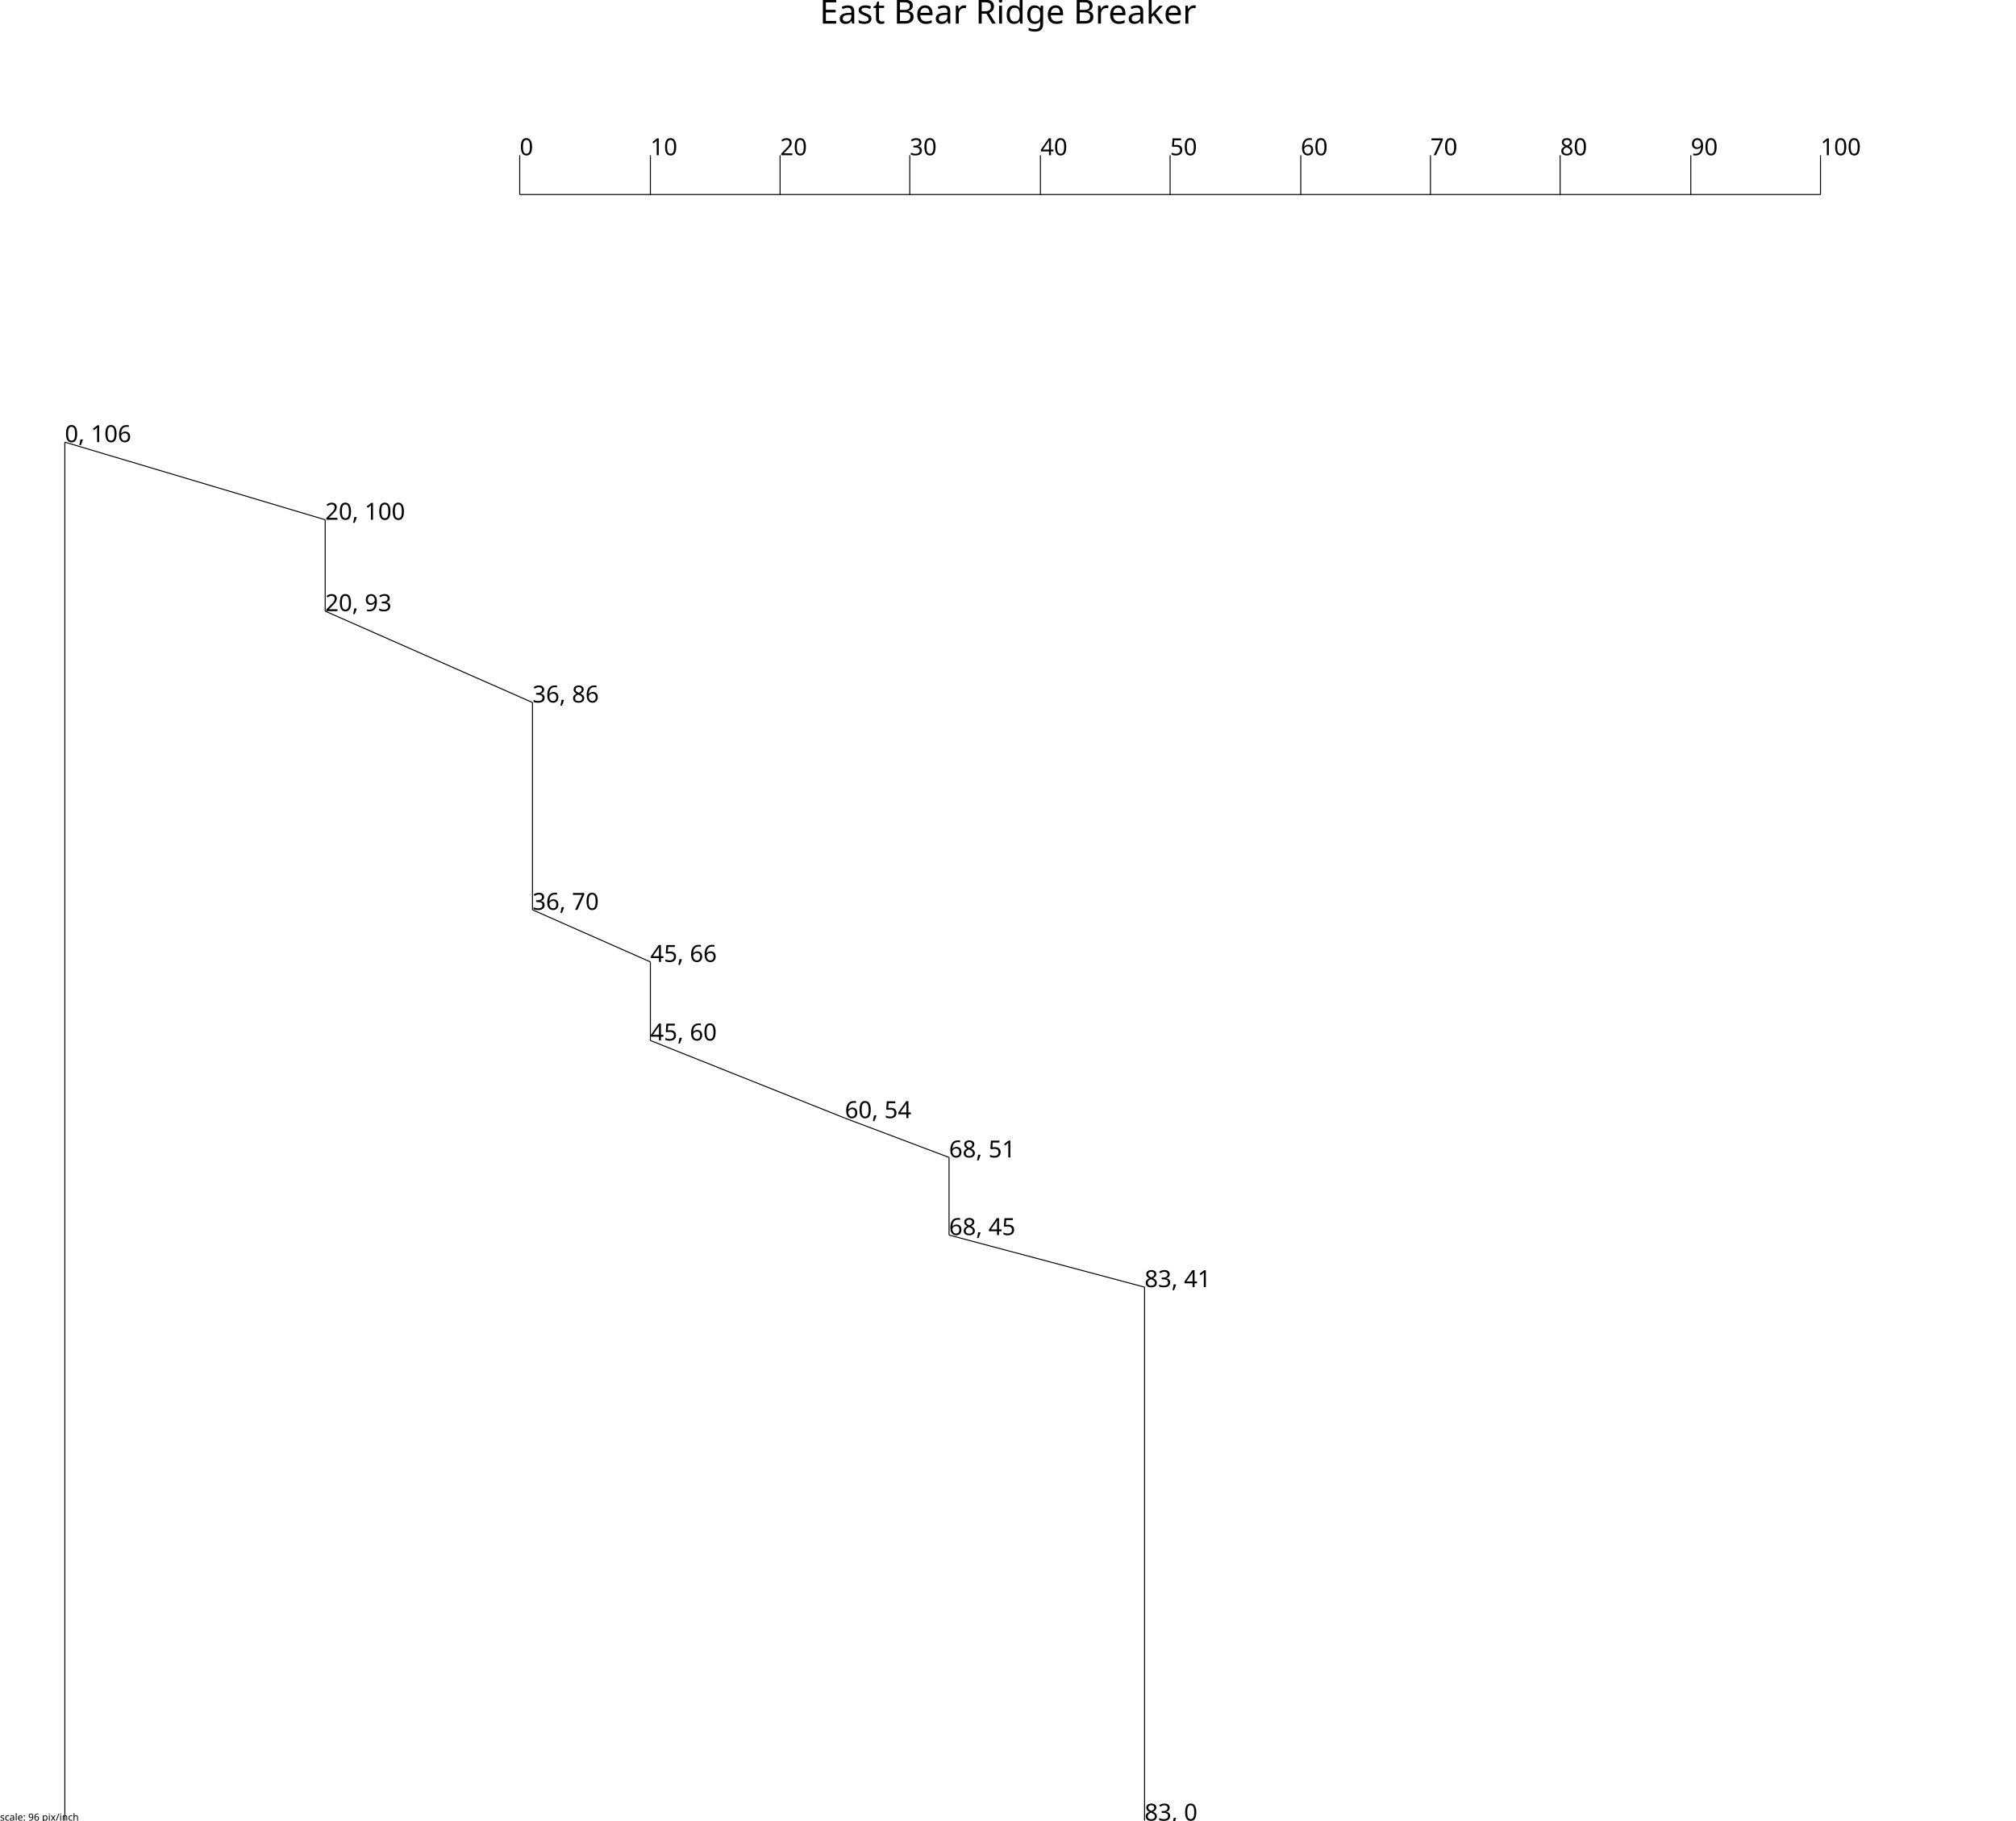
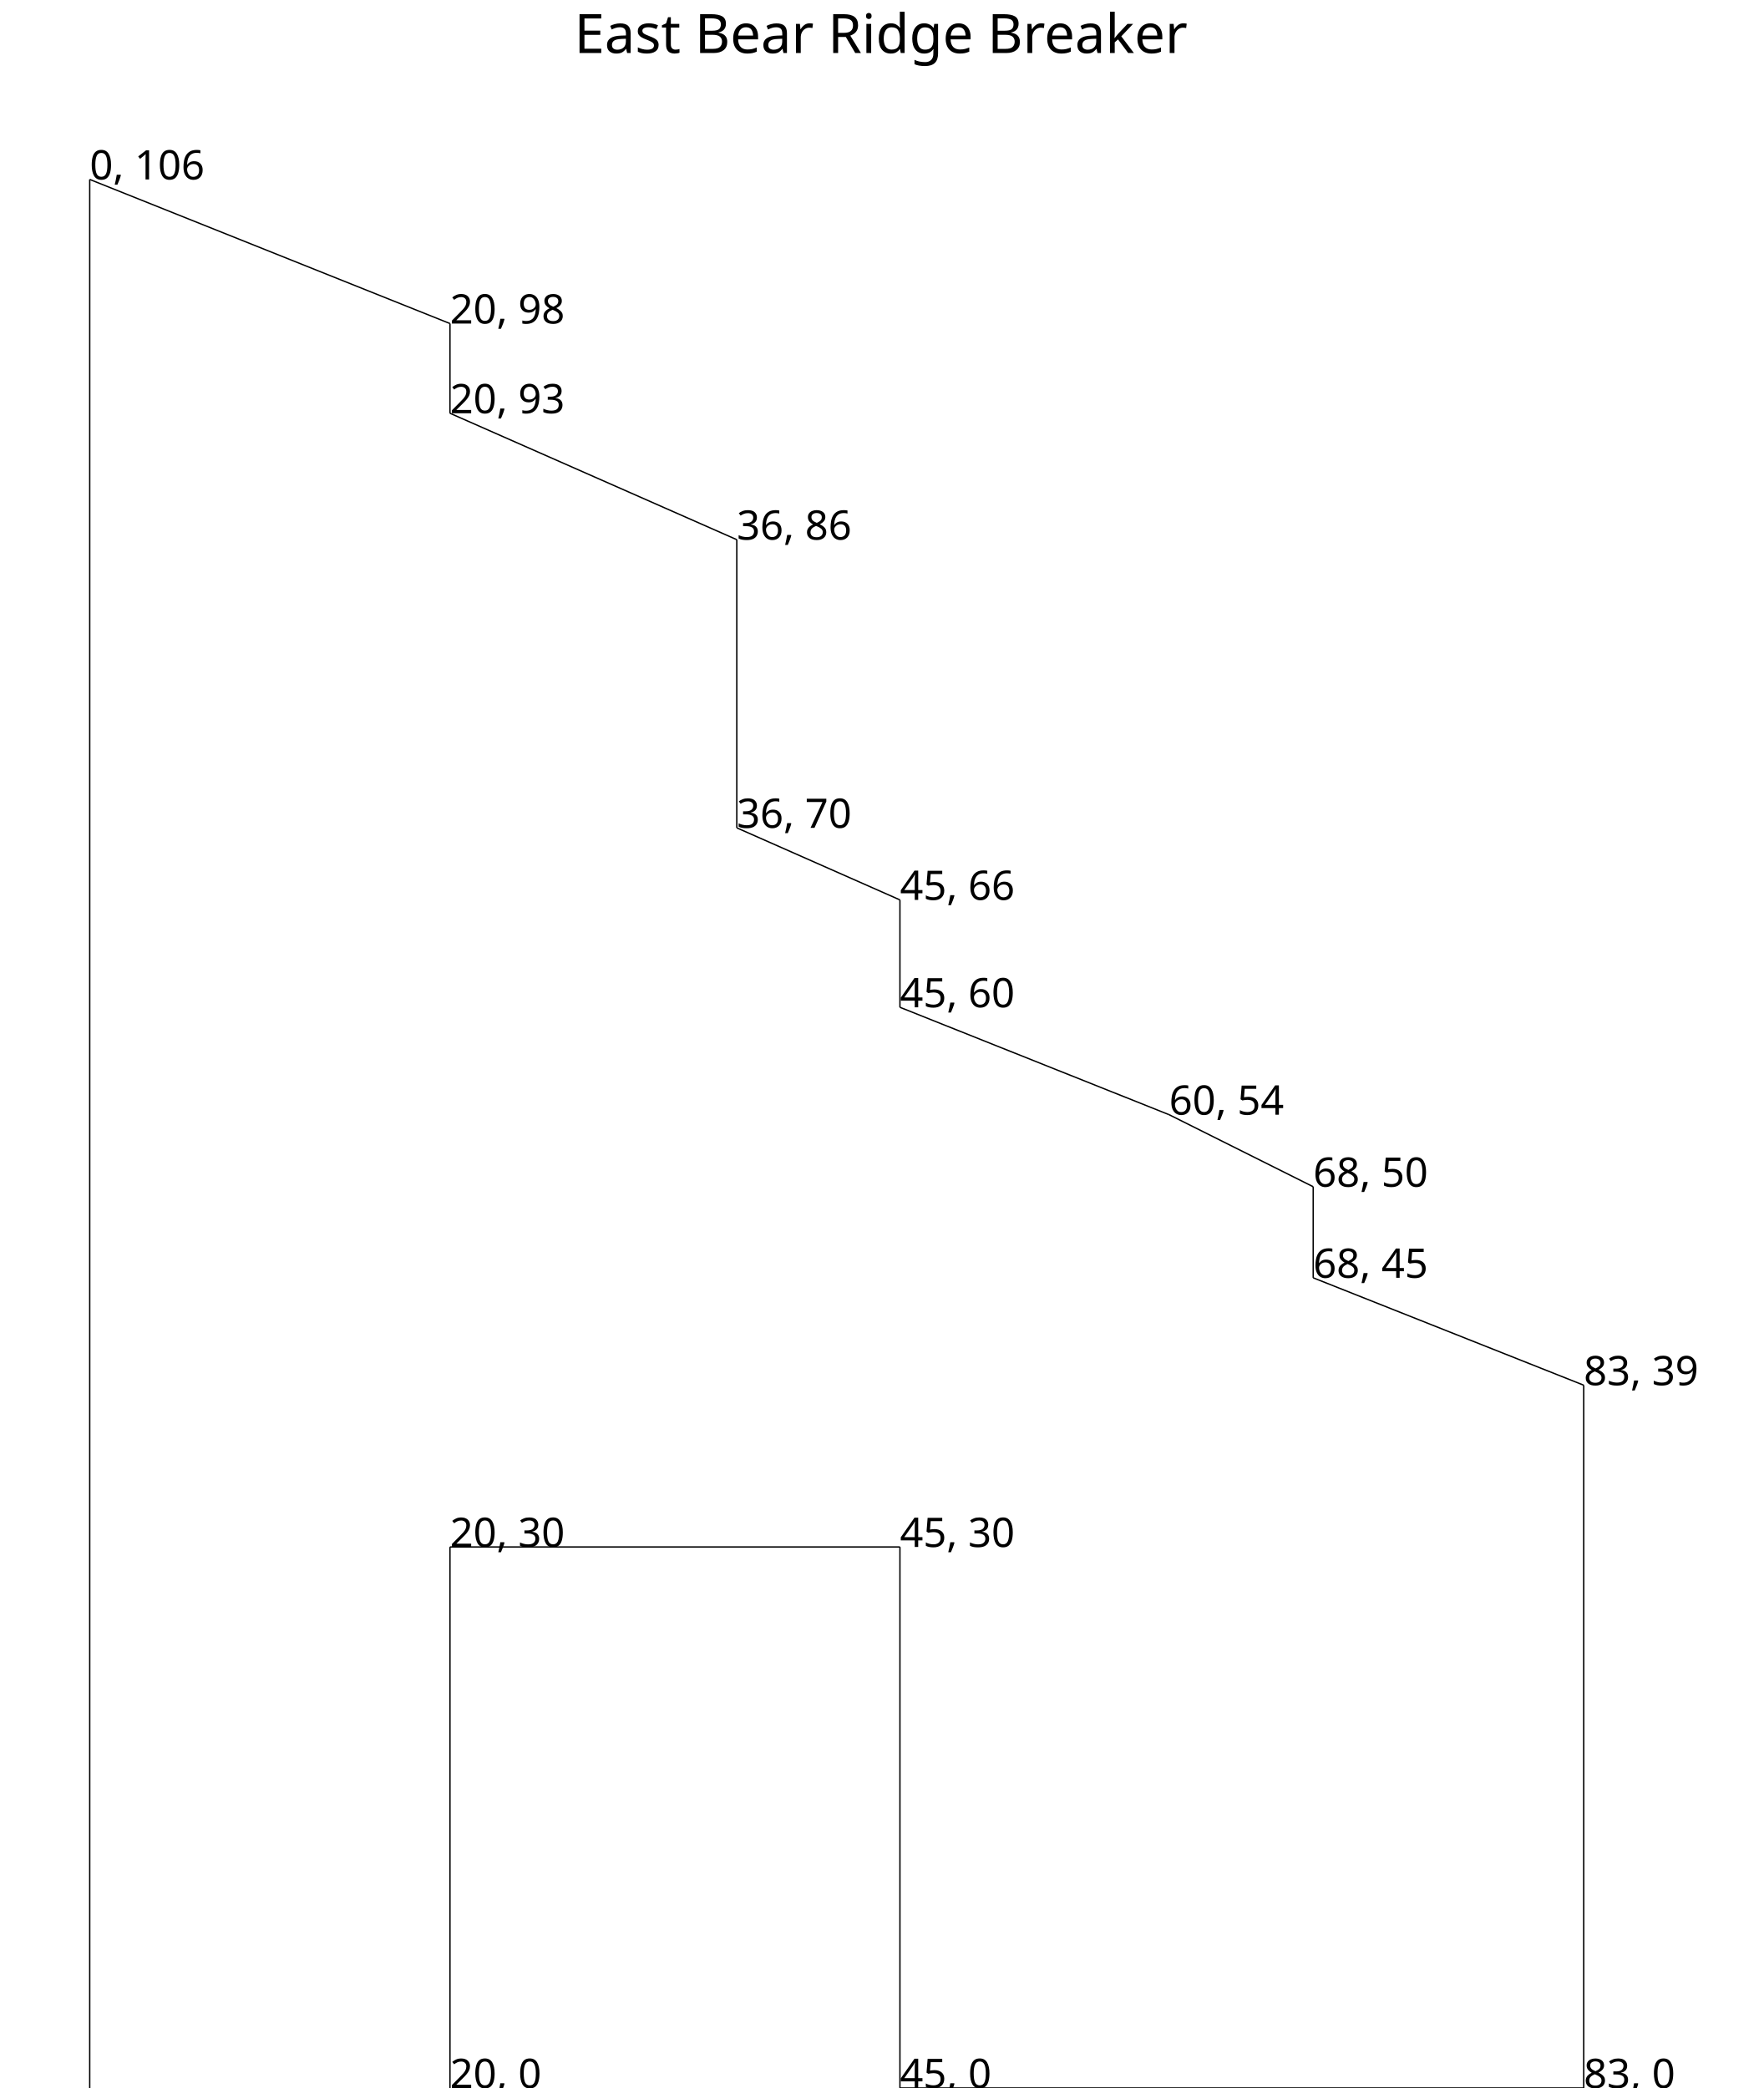
- <svg xmlns="http://www.w3.org/2000/svg" version="1.1" baseProfile="full" width="2052" height="1853">
-   <line x1="66" y1="1853" x2="66" y2="450" style="stroke:black;stroke-width:1" />
-   <text x="66" y="450" font-family="Verdana" font-size="24">0, 106</text>
-   <line x1="66" y1="450" x2="331" y2="529" style="stroke:black;stroke-width:1" />
-   <text x="331" y="529" font-family="Verdana" font-size="24">20, 100</text>
-   <line x1="331" y1="529" x2="331" y2="622" style="stroke:black;stroke-width:1" />
-   <text x="331" y="622" font-family="Verdana" font-size="24">20, 93</text>
-   <line x1="331" y1="622" x2="542" y2="715" style="stroke:black;stroke-width:1" />
-   <text x="542" y="715" font-family="Verdana" font-size="24">36, 86</text>
-   <line x1="542" y1="715" x2="542" y2="926" style="stroke:black;stroke-width:1" />
-   <text x="542" y="926" font-family="Verdana" font-size="24">36, 70</text>
-   <line x1="542" y1="926" x2="662" y2="979" style="stroke:black;stroke-width:1" />
-   <text x="662" y="979" font-family="Verdana" font-size="24">45, 66</text>
-   <line x1="662" y1="979" x2="662" y2="1059" style="stroke:black;stroke-width:1" />
-   <text x="662" y="1059" font-family="Verdana" font-size="24">45, 60</text>
-   <line x1="662" y1="1059" x2="860" y2="1138" style="stroke:black;stroke-width:1" />
-   <text x="860" y="1138" font-family="Verdana" font-size="24">60, 54</text>
-   <line x1="860" y1="1138" x2="966" y2="1178" style="stroke:black;stroke-width:1" />
-   <text x="966" y="1178" font-family="Verdana" font-size="24">68, 51</text>
-   <line x1="966" y1="1178" x2="966" y2="1257" style="stroke:black;stroke-width:1" />
-   <text x="966" y="1257" font-family="Verdana" font-size="24">68, 45</text>
-   <line x1="966" y1="1257" x2="1165" y2="1310" style="stroke:black;stroke-width:1" />
-   <text x="1165" y="1310" font-family="Verdana" font-size="24">83, 41</text>
-   <line x1="1165" y1="1310" x2="1165" y2="1853" style="stroke:black;stroke-width:1" />
-   <text x="1165" y="1853" font-family="Verdana" font-size="24">83, 0</text>
-   <line x1="529" y1="198" x2="1853" y2="198" style="stroke:black;stroke-width:1" />
-   <line x1="529" y1="198" x2="529" y2="158" style="stroke:black;stroke-width:1" />
-   <text x="529" y="158" font-family="Verdana" font-size="24">0</text>
-   <line x1="662" y1="198" x2="662" y2="158" style="stroke:black;stroke-width:1" />
-   <text x="662" y="158" font-family="Verdana" font-size="24">10</text>
-   <line x1="794" y1="198" x2="794" y2="158" style="stroke:black;stroke-width:1" />
-   <text x="794" y="158" font-family="Verdana" font-size="24">20</text>
-   <line x1="926" y1="198" x2="926" y2="158" style="stroke:black;stroke-width:1" />
-   <text x="926" y="158" font-family="Verdana" font-size="24">30</text>
-   <line x1="1059" y1="198" x2="1059" y2="158" style="stroke:black;stroke-width:1" />
-   <text x="1059" y="158" font-family="Verdana" font-size="24">40</text>
-   <line x1="1191" y1="198" x2="1191" y2="158" style="stroke:black;stroke-width:1" />
-   <text x="1191" y="158" font-family="Verdana" font-size="24">50</text>
-   <line x1="1324" y1="198" x2="1324" y2="158" style="stroke:black;stroke-width:1" />
-   <text x="1324" y="158" font-family="Verdana" font-size="24">60</text>
-   <line x1="1456" y1="198" x2="1456" y2="158" style="stroke:black;stroke-width:1" />
-   <text x="1456" y="158" font-family="Verdana" font-size="24">70</text>
-   <line x1="1588" y1="198" x2="1588" y2="158" style="stroke:black;stroke-width:1" />
-   <text x="1588" y="158" font-family="Verdana" font-size="24">80</text>
-   <line x1="1721" y1="198" x2="1721" y2="158" style="stroke:black;stroke-width:1" />
-   <text x="1721" y="158" font-family="Verdana" font-size="24">90</text>
-   <line x1="1853" y1="198" x2="1853" y2="158" style="stroke:black;stroke-width:1" />
-   <text x="1853" y="158" font-family="Verdana" font-size="24">100</text>
-   <text x="0" y="1853" font-family="Verdana" font-size="10">scale: 96 pix/inch</text>
-   <text x="1026" y="24" font-family="Verdana" text-anchor="middle" font-size="34">East Bear Ridge Breaker</text>
+ <svg xmlns="http://www.w3.org/2000/svg" version="1.1" baseProfile="full" width="1297" height="1536">
+   <line x1="66" y1="1536" x2="66" y2="132" style="stroke:black;stroke-width:1" />
+   <text x="66" y="132" font-family="Verdana" font-size="30">0, 106</text>
+   <line x1="66" y1="132" x2="331" y2="238" style="stroke:black;stroke-width:1" />
+   <text x="331" y="238" font-family="Verdana" font-size="30">20, 98</text>
+   <line x1="331" y1="238" x2="331" y2="304" style="stroke:black;stroke-width:1" />
+   <text x="331" y="304" font-family="Verdana" font-size="30">20, 93</text>
+   <line x1="331" y1="304" x2="542" y2="397" style="stroke:black;stroke-width:1" />
+   <text x="542" y="397" font-family="Verdana" font-size="30">36, 86</text>
+   <line x1="542" y1="397" x2="542" y2="609" style="stroke:black;stroke-width:1" />
+   <text x="542" y="609" font-family="Verdana" font-size="30">36, 70</text>
+   <line x1="542" y1="609" x2="662" y2="662" style="stroke:black;stroke-width:1" />
+   <text x="662" y="662" font-family="Verdana" font-size="30">45, 66</text>
+   <line x1="662" y1="662" x2="662" y2="741" style="stroke:black;stroke-width:1" />
+   <text x="662" y="741" font-family="Verdana" font-size="30">45, 60</text>
+   <line x1="662" y1="741" x2="860" y2="820" style="stroke:black;stroke-width:1" />
+   <text x="860" y="820" font-family="Verdana" font-size="30">60, 54</text>
+   <line x1="860" y1="820" x2="966" y2="873" style="stroke:black;stroke-width:1" />
+   <text x="966" y="873" font-family="Verdana" font-size="30">68, 50</text>
+   <line x1="966" y1="873" x2="966" y2="940" style="stroke:black;stroke-width:1" />
+   <text x="966" y="940" font-family="Verdana" font-size="30">68, 45</text>
+   <line x1="966" y1="940" x2="1165" y2="1019" style="stroke:black;stroke-width:1" />
+   <text x="1165" y="1019" font-family="Verdana" font-size="30">83, 39</text>
+   <line x1="1165" y1="1019" x2="1165" y2="1536" style="stroke:black;stroke-width:1" />
+   <text x="1165" y="1536" font-family="Verdana" font-size="30">83, 0</text>
+   <line x1="1165" y1="1536" x2="662" y2="1536" style="stroke:black;stroke-width:1" />
+   <text x="662" y="1536" font-family="Verdana" font-size="30">45, 0</text>
+   <line x1="662" y1="1536" x2="662" y2="1138" style="stroke:black;stroke-width:1" />
+   <text x="662" y="1138" font-family="Verdana" font-size="30">45, 30</text>
+   <line x1="662" y1="1138" x2="331" y2="1138" style="stroke:black;stroke-width:1" />
+   <text x="331" y="1138" font-family="Verdana" font-size="30">20, 30</text>
+   <line x1="331" y1="1138" x2="331" y2="1536" style="stroke:black;stroke-width:1" />
+   <text x="331" y="1536" font-family="Verdana" font-size="30">20, 0</text>
+   <text x="648" y="39" font-family="Verdana" text-anchor="middle" font-size="40">East Bear Ridge Breaker</text>
</svg>
